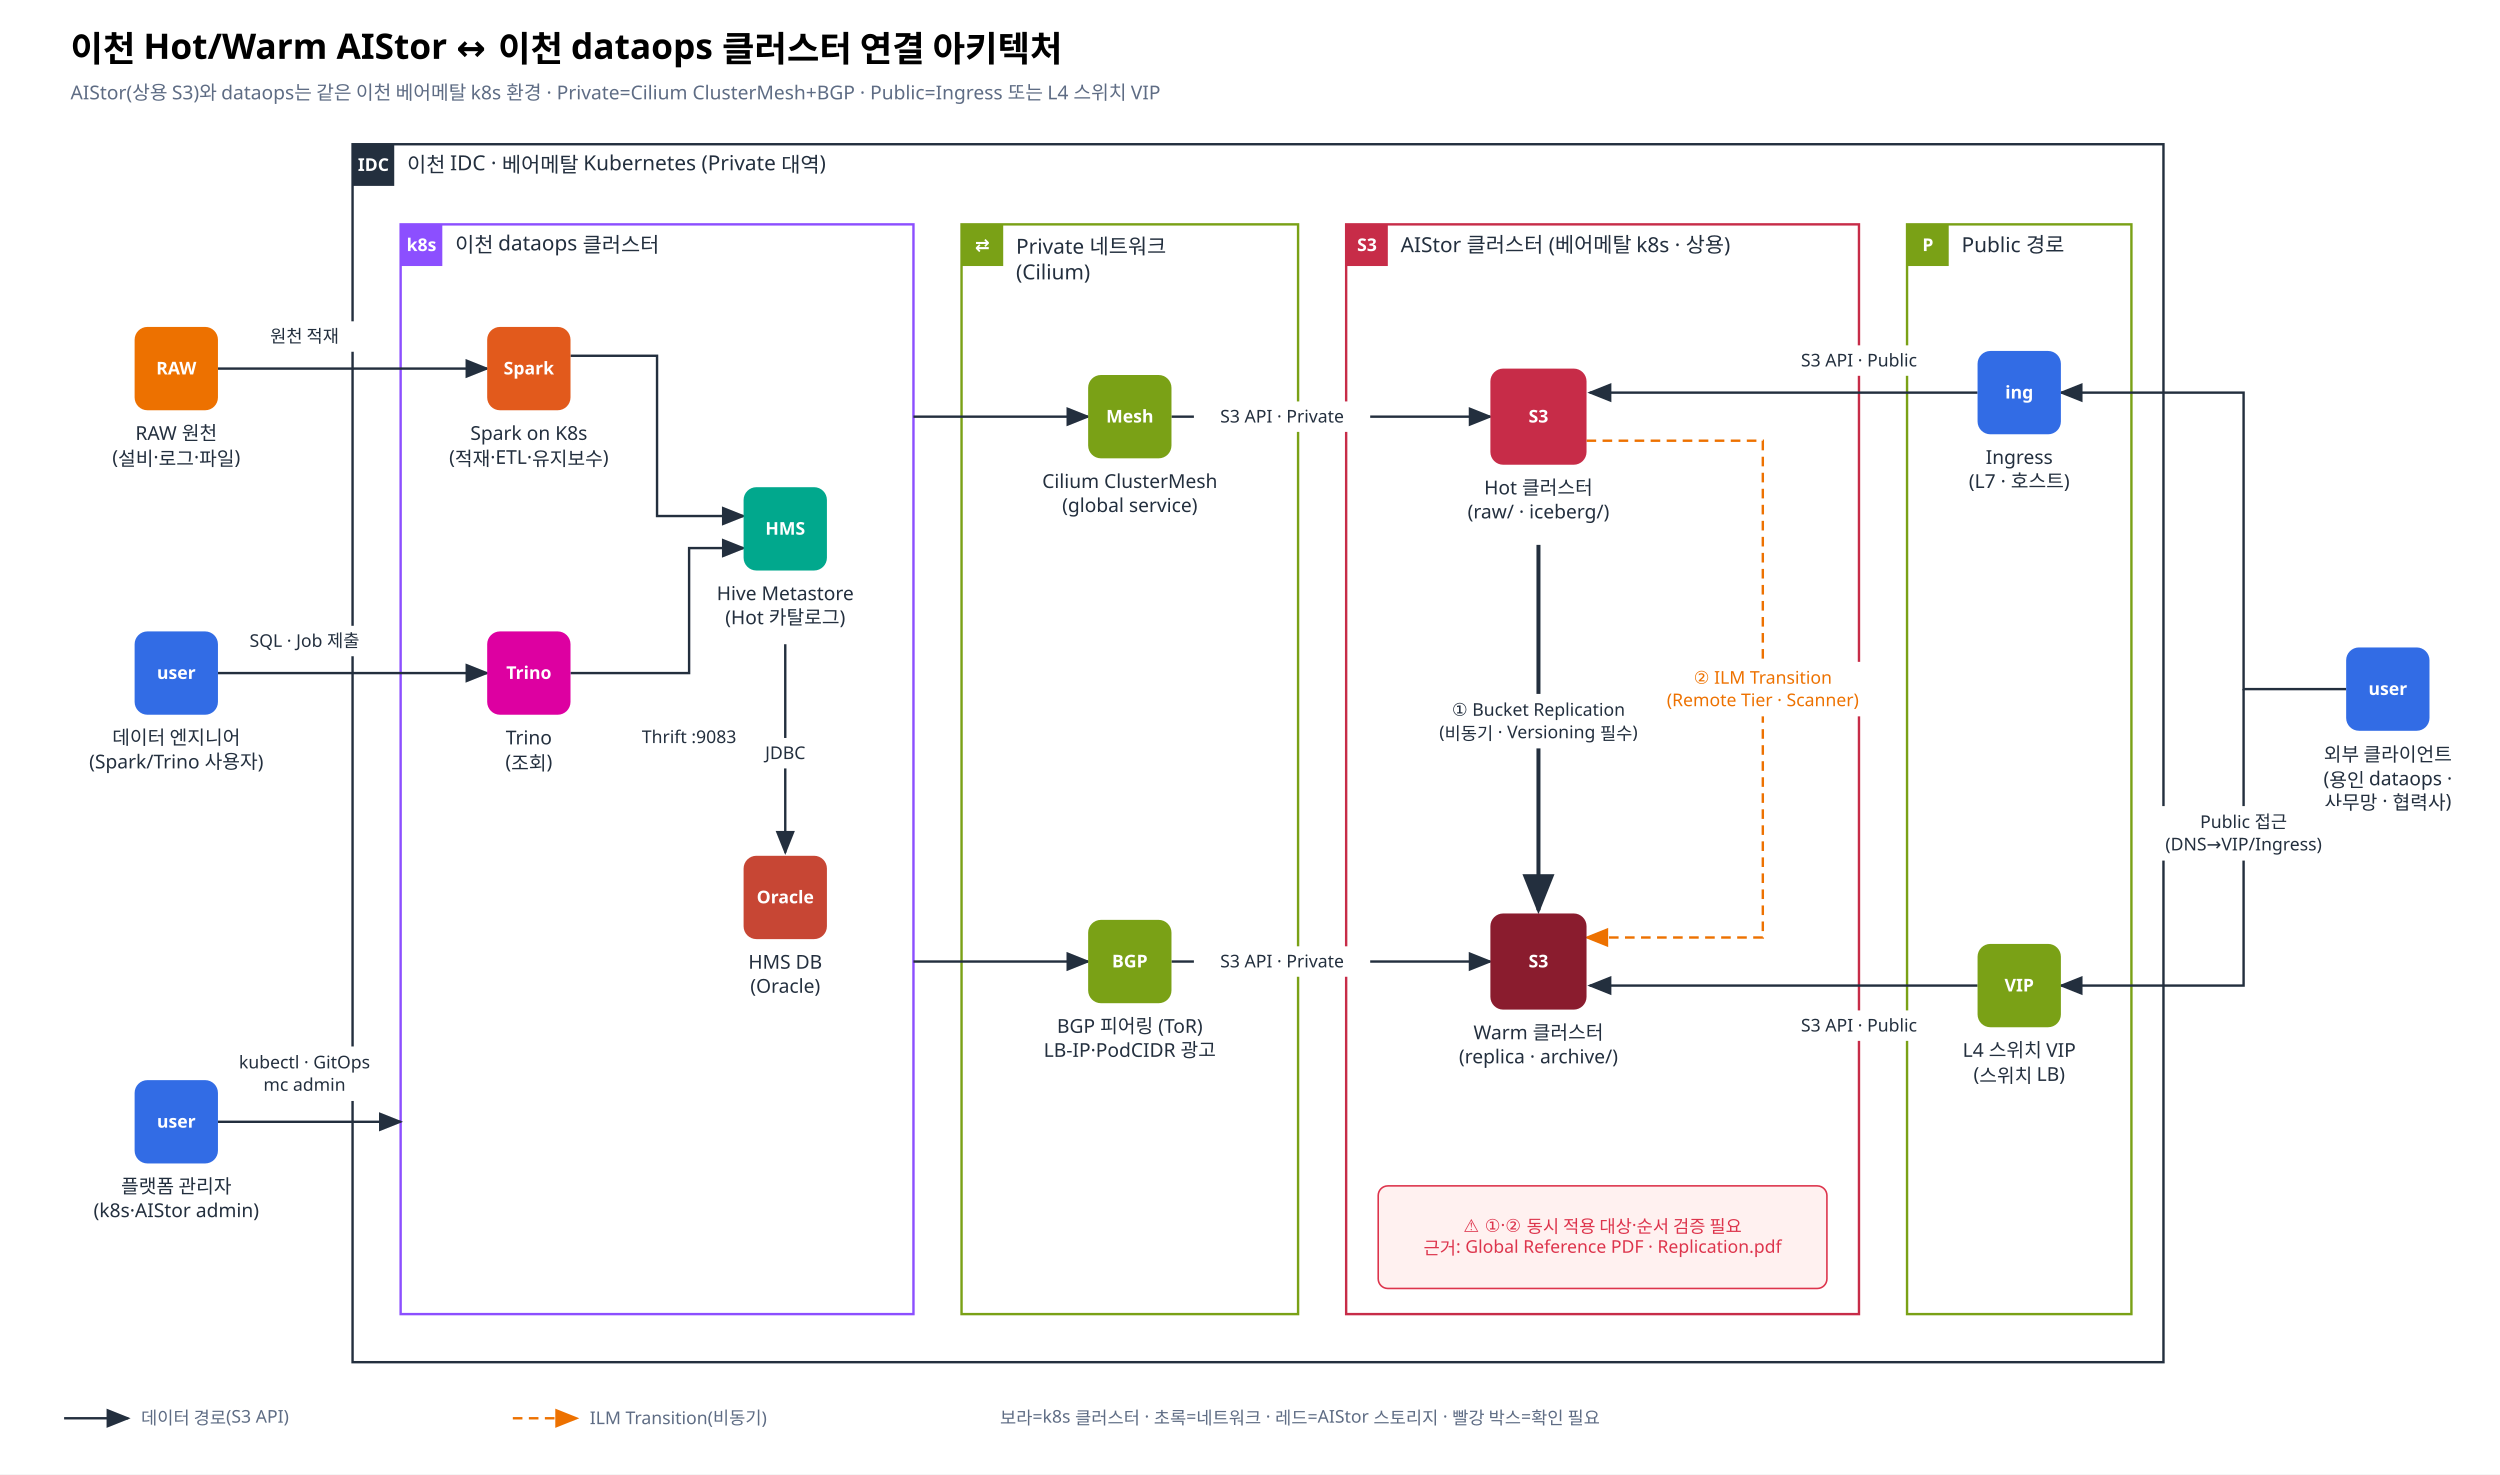
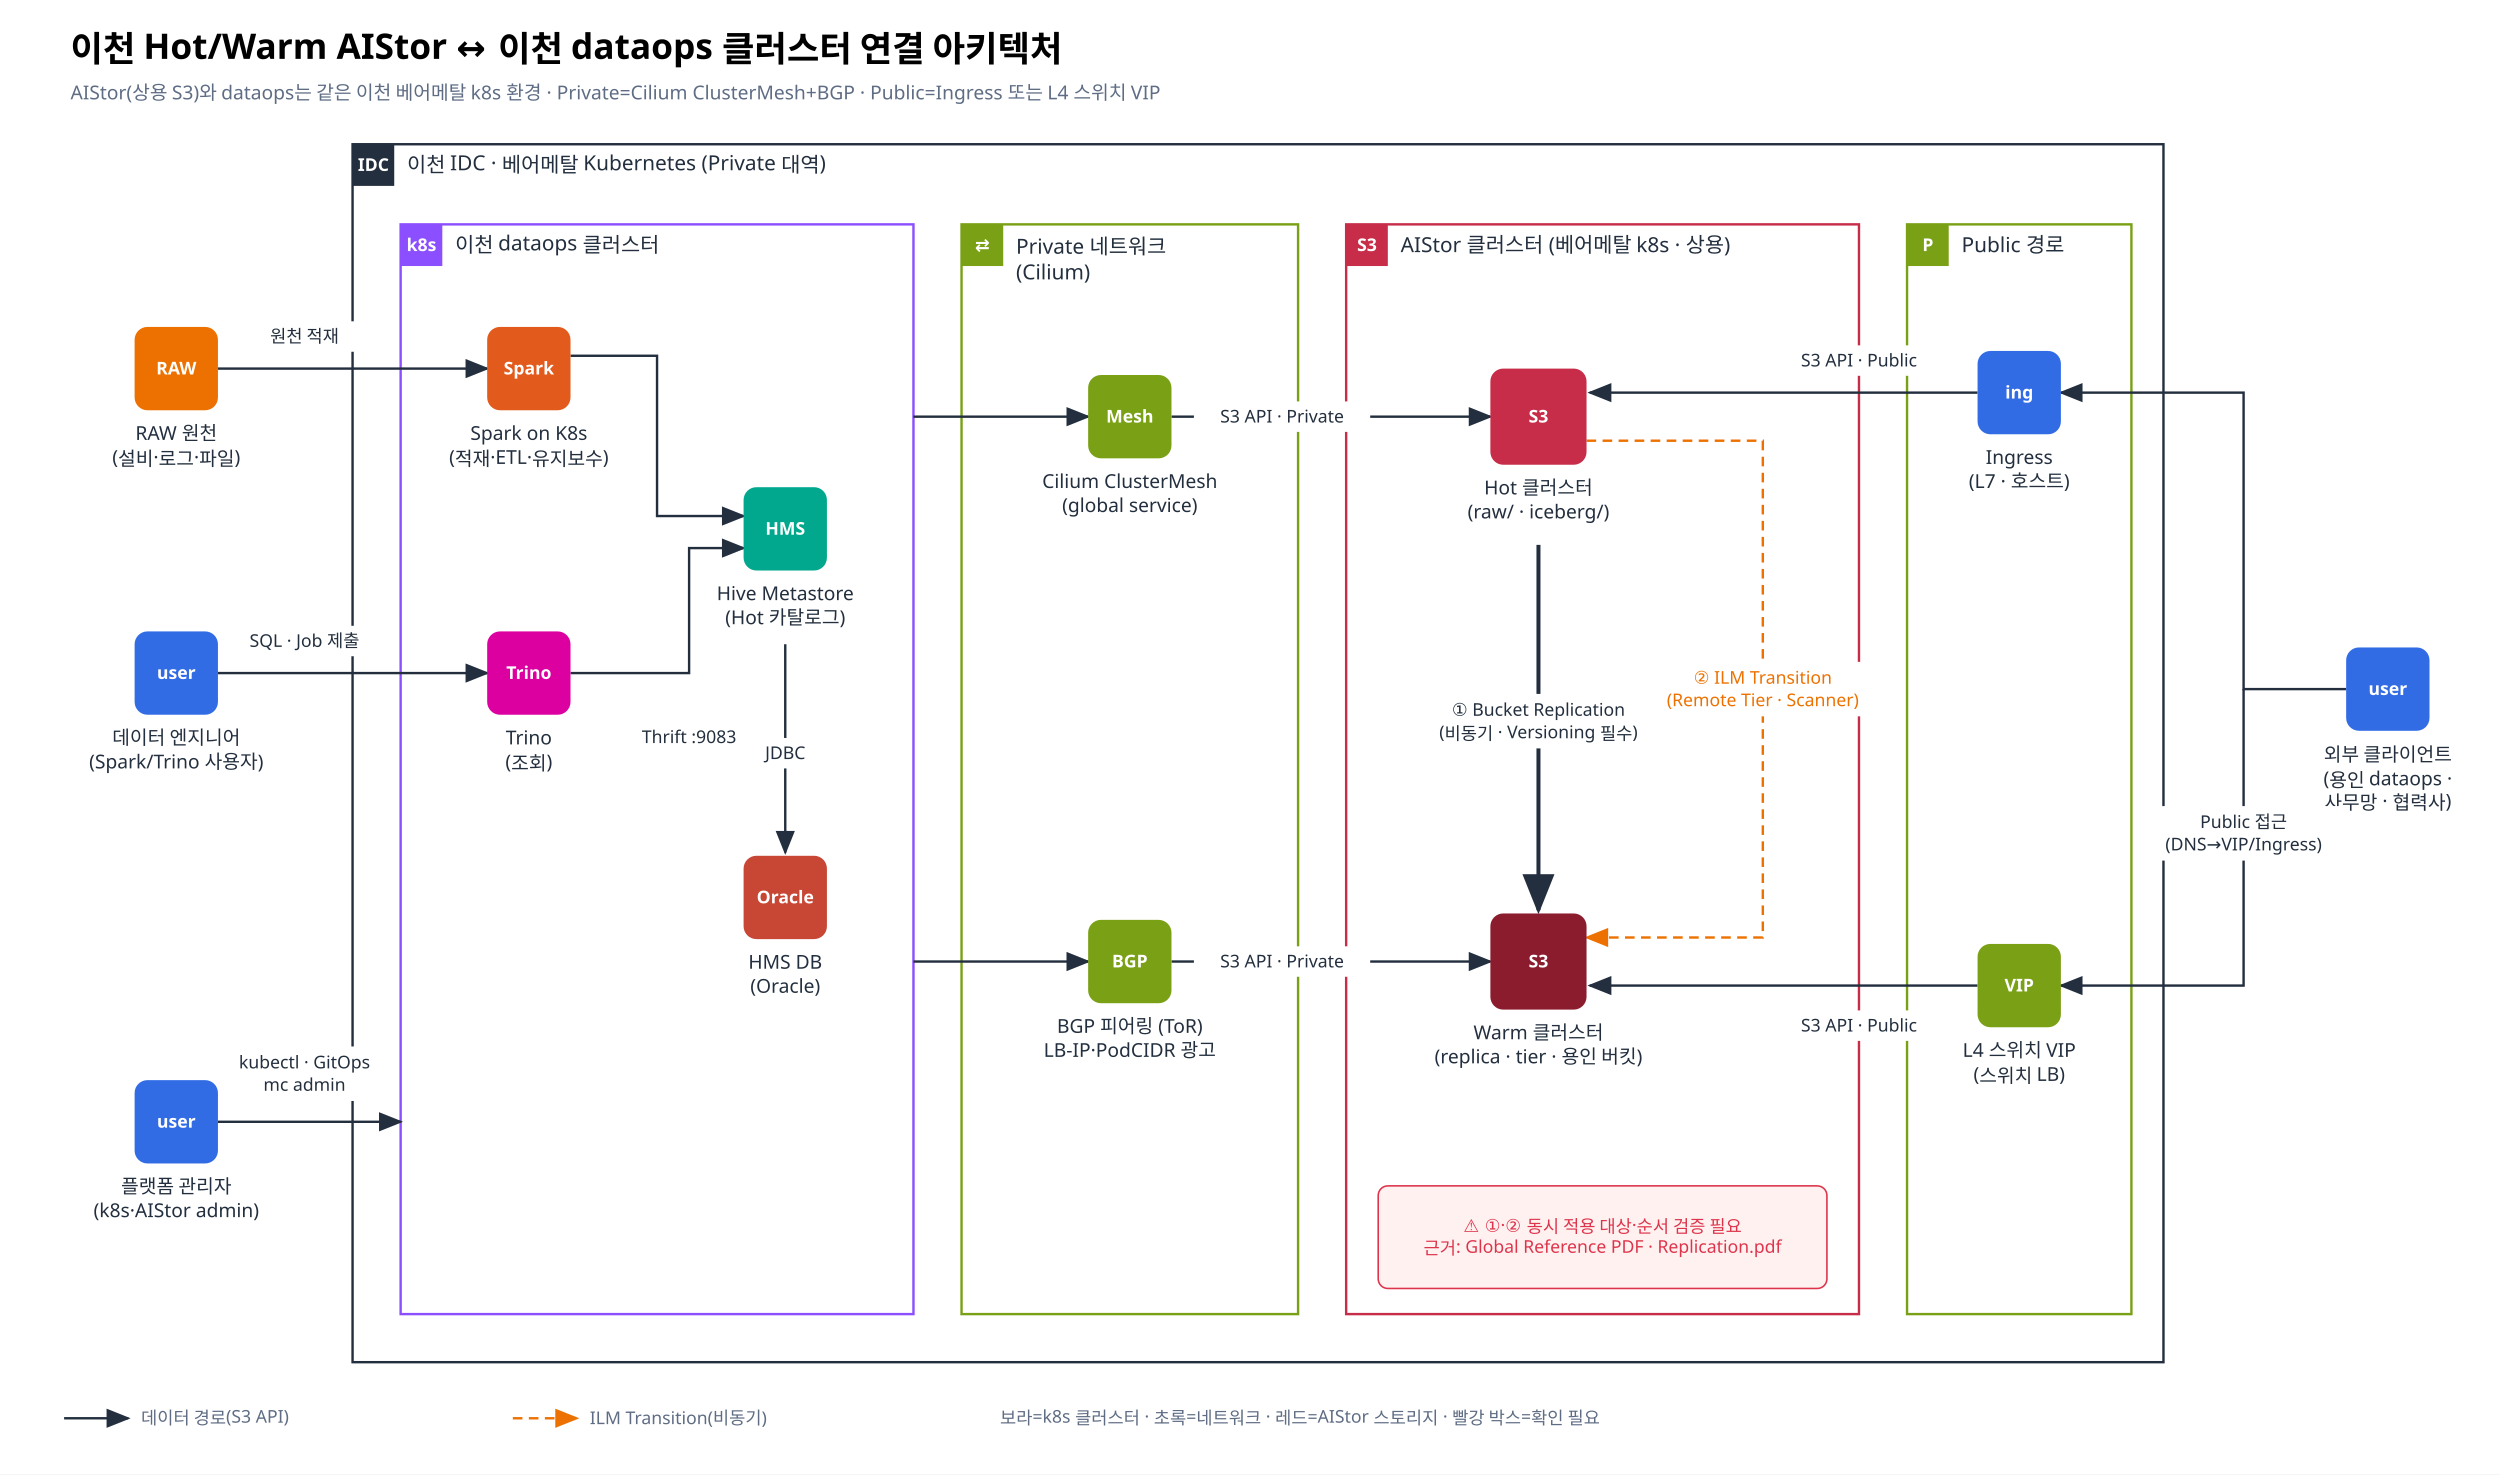
<svg xmlns="http://www.w3.org/2000/svg" width="1560" height="920" font-family="sans-serif">
  <rect width="100%" height="100%" fill="#fff" />
  <defs>
    <marker id="a" markerWidth="10" markerHeight="8" refX="9" refY="4" orient="auto-start-reverse">
      <path d="M0,0 L10,4 L0,8 z" fill="context-stroke" />
    </marker>
  </defs>
  <rect x="220" y="90" width="1130" height="760" fill="#FFFFFF" stroke="#232F3E" stroke-width="1.5" />
  <rect x="220" y="90" width="26" height="26" fill="#232F3E" />
  <text x="233.0" y="106.667" font-size="11" fill="#FFFFFF" text-anchor="middle" font-weight="bold">IDC</text>
  <text x="254" y="107.333" font-size="13" fill="#232F3E" text-anchor="start" font-weight="normal">이천 IDC · 베어메탈 Kubernetes (Private 대역)</text>
  <rect x="250" y="140" width="320" height="680" fill="#FFFFFF" stroke="#8C4FFF" stroke-width="1.5" />
  <rect x="250" y="140" width="26" height="26" fill="#8C4FFF" />
  <text x="263.0" y="156.667" font-size="11" fill="#FFFFFF" text-anchor="middle" font-weight="bold">k8s</text>
  <text x="284" y="157.333" font-size="13" fill="#232F3E" text-anchor="start" font-weight="normal">이천 dataops 클러스터</text>
  <rect x="600" y="140" width="210" height="680" fill="#FFFFFF" stroke="#7AA116" stroke-width="1.5" />
  <rect x="600" y="140" width="26" height="26" fill="#7AA116" />
  <text x="613.0" y="156.667" font-size="11" fill="#FFFFFF" text-anchor="middle" font-weight="bold">⇄</text>
  <text x="634" y="158.333" font-size="13" fill="#232F3E" text-anchor="start" font-weight="normal">Private 네트워크</text>
  <text x="634" y="174.333" font-size="13" fill="#232F3E" text-anchor="start" font-weight="normal">(Cilium)</text>
  <rect x="840" y="140" width="320" height="680" fill="#FFFFFF" stroke="#C72C48" stroke-width="1.5" />
  <rect x="840" y="140" width="26" height="26" fill="#C72C48" />
  <text x="853.0" y="156.667" font-size="11" fill="#FFFFFF" text-anchor="middle" font-weight="bold">S3</text>
  <text x="874" y="157.333" font-size="13" fill="#232F3E" text-anchor="start" font-weight="normal">AIStor 클러스터 (베어메탈 k8s · 상용)</text>
  <rect x="1190" y="140" width="140" height="680" fill="#FFFFFF" stroke="#7AA116" stroke-width="1.5" />
  <rect x="1190" y="140" width="26" height="26" fill="#7AA116" />
  <text x="1203.0" y="156.667" font-size="11" fill="#FFFFFF" text-anchor="middle" font-weight="bold">P</text>
  <text x="1224" y="157.333" font-size="13" fill="#232F3E" text-anchor="start" font-weight="normal">Public 경로</text>
  <polyline points="356.0,222.0 410.0,222.0 410.0,322.0 464.0,322.0" fill="none" stroke="#232F3E" stroke-width="1.5" marker-end="url(#a)" />
  <polyline points="356.0,420.0 430.0,420.0 430.0,342.0 464.0,342.0" fill="none" stroke="#232F3E" stroke-width="1.5" marker-end="url(#a)" />
  <polyline points="490.0,402.0 490.0,532.0" fill="none" stroke="#232F3E" stroke-width="1.5" marker-end="url(#a)" />
  <polyline points="570.0,260.0 679.0,260.0" fill="none" stroke="#232F3E" stroke-width="1.5" marker-end="url(#a)" />
  <polyline points="731.0,260.0 930.0,260.0" fill="none" stroke="#232F3E" stroke-width="1.5" marker-end="url(#a)" />
  <polyline points="570.0,600.0 679.0,600.0" fill="none" stroke="#232F3E" stroke-width="1.5" marker-end="url(#a)" />
  <polyline points="731.0,600.0 930.0,600.0" fill="none" stroke="#232F3E" stroke-width="1.5" marker-end="url(#a)" />
  <polyline points="960.0,340.0 960.0,568.0" fill="none" stroke="#232F3E" stroke-width="2.5" marker-end="url(#a)" />
  <polyline points="990.0,275.0 1100.0,275.0 1100.0,585.0 990.0,585.0" fill="none" stroke="#ED7100" stroke-width="1.5" stroke-dasharray="6 4" marker-end="url(#a)" />
  <polyline points="1234.0,245.0 992.0,245.0" fill="none" stroke="#232F3E" stroke-width="1.5" marker-end="url(#a)" />
  <polyline points="1234.0,615.0 992.0,615.0" fill="none" stroke="#232F3E" stroke-width="1.5" marker-end="url(#a)" />
  <polyline points="1464.0,430.0 1400.0,430.0 1400.0,245.0 1286.0,245.0" fill="none" stroke="#232F3E" stroke-width="1.5" marker-end="url(#a)" />
  <polyline points="1400.0,430.0 1400.0,615.0 1286.0,615.0" fill="none" stroke="#232F3E" stroke-width="1.5" marker-end="url(#a)" />
  <polyline points="136.0,230.0 304.0,230.0" fill="none" stroke="#232F3E" stroke-width="1.5" marker-end="url(#a)" />
  <polyline points="136.0,420.0 304.0,420.0" fill="none" stroke="#232F3E" stroke-width="1.5" marker-end="url(#a)" />
  <polyline points="136.0,700.0 250.0,700.0" fill="none" stroke="#232F3E" stroke-width="1.5" marker-end="url(#a)" />
  <polyline points="40.0,885.0 80.0,885.0" fill="none" stroke="#232F3E" stroke-width="1.5" marker-end="url(#a)" />
  <polyline points="320.0,885.0 360.0,885.0" fill="none" stroke="#ED7100" stroke-width="1.5" stroke-dasharray="6 4" marker-end="url(#a)" />
  <rect x="84.0" y="204.0" width="52" height="52" rx="8" fill="#ED7100" />
  <text x="110.0" y="233.667" font-size="11" fill="#FFFFFF" text-anchor="middle" font-weight="bold">RAW</text>
  <rect x="84.0" y="394.0" width="52" height="52" rx="8" fill="#326CE5" />
  <text x="110.0" y="423.667" font-size="11" fill="#FFFFFF" text-anchor="middle" font-weight="bold">user</text>
  <rect x="84.0" y="674.0" width="52" height="52" rx="8" fill="#326CE5" />
  <text x="110.0" y="703.667" font-size="11" fill="#FFFFFF" text-anchor="middle" font-weight="bold">user</text>
  <rect x="304.0" y="204.0" width="52" height="52" rx="8" fill="#E25A1C" />
  <text x="330.0" y="233.667" font-size="11" fill="#FFFFFF" text-anchor="middle" font-weight="bold">Spark</text>
  <rect x="304.0" y="394.0" width="52" height="52" rx="8" fill="#DD00A1" />
  <text x="330.0" y="423.667" font-size="11" fill="#FFFFFF" text-anchor="middle" font-weight="bold">Trino</text>
  <rect x="464.0" y="304.0" width="52" height="52" rx="8" fill="#01A88D" />
  <text x="490.0" y="333.667" font-size="11" fill="#FFFFFF" text-anchor="middle" font-weight="bold">HMS</text>
  <rect x="464.0" y="534.0" width="52" height="52" rx="8" fill="#C74634" />
  <text x="490.0" y="563.667" font-size="11" fill="#FFFFFF" text-anchor="middle" font-weight="bold">Oracle</text>
  <rect x="679.0" y="234.0" width="52" height="52" rx="8" fill="#7AA116" />
  <text x="705.0" y="263.667" font-size="11" fill="#FFFFFF" text-anchor="middle" font-weight="bold">Mesh</text>
  <rect x="679.0" y="574.0" width="52" height="52" rx="8" fill="#7AA116" />
  <text x="705.0" y="603.667" font-size="11" fill="#FFFFFF" text-anchor="middle" font-weight="bold">BGP</text>
  <rect x="930.0" y="230.0" width="60" height="60" rx="8" fill="#C72C48" />
  <text x="960.0" y="263.667" font-size="11" fill="#FFFFFF" text-anchor="middle" font-weight="bold">S3</text>
  <rect x="930.0" y="570.0" width="60" height="60" rx="8" fill="#8A1C2E" />
  <text x="960.0" y="603.667" font-size="11" fill="#FFFFFF" text-anchor="middle" font-weight="bold">S3</text>
  <rect x="860" y="740" width="280" height="64" rx="6" fill="#FFF1F0" stroke="#DD344C" />
  <text x="1000.0" y="768.667" font-size="11" fill="#DD344C" text-anchor="middle" font-weight="normal">⚠ ①·② 동시 적용 대상·순서 검증 필요</text>
  <text x="1000.0" y="782.667" font-size="11" fill="#DD344C" text-anchor="middle" font-weight="normal">근거: Global Reference PDF · Replication.pdf</text>
  <rect x="1234.0" y="219.0" width="52" height="52" rx="8" fill="#326CE5" />
  <text x="1260.0" y="248.667" font-size="11" fill="#FFFFFF" text-anchor="middle" font-weight="bold">ing</text>
  <rect x="1234.0" y="589.0" width="52" height="52" rx="8" fill="#7AA116" />
  <text x="1260.0" y="618.667" font-size="11" fill="#FFFFFF" text-anchor="middle" font-weight="bold">VIP</text>
  <rect x="1464.0" y="404.0" width="52" height="52" rx="8" fill="#326CE5" />
  <text x="1490.0" y="433.667" font-size="11" fill="#FFFFFF" text-anchor="middle" font-weight="bold">user</text>
  <text x="44" y="38.333" font-size="22" fill="#000000" text-anchor="start" font-weight="bold">이천 Hot/Warm AIStor ↔ 이천 dataops 클러스터 연결 아키텍처</text>
  <text x="44" y="62.0" font-size="12" fill="#5E6C84" text-anchor="start" font-weight="normal">AIStor(상용 S3)와 dataops는 같은 이천 베어메탈 k8s 환경 · Private=Cilium ClusterMesh+BGP · Public=Ingress 또는 L4 스위치 VIP</text>
  <text x="110.0" y="274.5" font-size="12" fill="#232F3E" text-anchor="middle" font-weight="normal">RAW 원천</text>
  <text x="110.0" y="289.5" font-size="12" fill="#232F3E" text-anchor="middle" font-weight="normal">(설비·로그·파일)</text>
  <text x="110.0" y="464.5" font-size="12" fill="#232F3E" text-anchor="middle" font-weight="normal">데이터 엔지니어</text>
  <text x="110.0" y="479.5" font-size="12" fill="#232F3E" text-anchor="middle" font-weight="normal">(Spark/Trino 사용자)</text>
  <text x="110.0" y="744.5" font-size="12" fill="#232F3E" text-anchor="middle" font-weight="normal">플랫폼 관리자</text>
  <text x="110.0" y="759.5" font-size="12" fill="#232F3E" text-anchor="middle" font-weight="normal">(k8s·AIStor admin)</text>
  <text x="330.0" y="274.5" font-size="12" fill="#232F3E" text-anchor="middle" font-weight="normal">Spark on K8s</text>
  <text x="330.0" y="289.5" font-size="12" fill="#232F3E" text-anchor="middle" font-weight="normal">(적재·ETL·유지보수)</text>
  <text x="330.0" y="464.5" font-size="12" fill="#232F3E" text-anchor="middle" font-weight="normal">Trino</text>
  <text x="330.0" y="479.5" font-size="12" fill="#232F3E" text-anchor="middle" font-weight="normal">(조회)</text>
  <text x="490.0" y="374.5" font-size="12" fill="#232F3E" text-anchor="middle" font-weight="normal">Hive Metastore</text>
  <text x="490.0" y="389.5" font-size="12" fill="#232F3E" text-anchor="middle" font-weight="normal">(Hot 카탈로그)</text>
  <text x="490.0" y="604.5" font-size="12" fill="#232F3E" text-anchor="middle" font-weight="normal">HMS DB</text>
  <text x="490.0" y="619.5" font-size="12" fill="#232F3E" text-anchor="middle" font-weight="normal">(Oracle)</text>
  <rect x="385.0" y="450.5" width="90" height="19" fill="#FFFFFF" />
  <text x="430.0" y="463.667" font-size="11" fill="#232F3E" text-anchor="middle" font-weight="normal">Thrift :9083</text>
  <rect x="465.0" y="460.5" width="50" height="19" fill="#FFFFFF" />
  <text x="490.0" y="473.667" font-size="11" fill="#232F3E" text-anchor="middle" font-weight="normal">JDBC</text>
  <text x="705.0" y="304.5" font-size="12" fill="#232F3E" text-anchor="middle" font-weight="normal">Cilium ClusterMesh</text>
  <text x="705.0" y="319.5" font-size="12" fill="#232F3E" text-anchor="middle" font-weight="normal">(global service)</text>
  <text x="705.0" y="644.5" font-size="12" fill="#232F3E" text-anchor="middle" font-weight="normal">BGP 피어링 (ToR)</text>
  <text x="705.0" y="659.5" font-size="12" fill="#232F3E" text-anchor="middle" font-weight="normal">LB-IP·PodCIDR 광고</text>
  <rect x="745.0" y="250.5" width="110" height="19" fill="#FFFFFF" />
  <text x="800.0" y="263.667" font-size="11" fill="#232F3E" text-anchor="middle" font-weight="normal">S3 API · Private</text>
  <rect x="745.0" y="590.5" width="110" height="19" fill="#FFFFFF" />
  <text x="800.0" y="603.667" font-size="11" fill="#232F3E" text-anchor="middle" font-weight="normal">S3 API · Private</text>
  <text x="960.0" y="308.5" font-size="12" fill="#232F3E" text-anchor="middle" font-weight="normal">Hot 클러스터</text>
  <text x="960.0" y="323.5" font-size="12" fill="#232F3E" text-anchor="middle" font-weight="normal">(raw/ · iceberg/)</text>
  <text x="960.0" y="648.5" font-size="12" fill="#232F3E" text-anchor="middle" font-weight="normal">Warm 클러스터</text>
-   <text x="960.0" y="663.5" font-size="12" fill="#232F3E" text-anchor="middle" font-weight="normal">(replica · archive/)</text>
+   <text x="960.0" y="663.5" font-size="12" fill="#232F3E" text-anchor="middle" font-weight="normal">(replica · tier · 용인 버킷)</text>
  <rect x="875.0" y="433.0" width="170" height="34" fill="#FFFFFF" />
  <text x="960.0" y="446.667" font-size="11" fill="#232F3E" text-anchor="middle" font-weight="normal">① Bucket Replication</text>
  <text x="960.0" y="460.667" font-size="11" fill="#232F3E" text-anchor="middle" font-weight="normal">(비동기 · Versioning 필수)</text>
  <rect x="1030.0" y="413.0" width="140" height="34" fill="#FFFFFF" />
  <text x="1100.0" y="426.667" font-size="11" fill="#ED7100" text-anchor="middle" font-weight="normal">② ILM Transition</text>
  <text x="1100.0" y="440.667" font-size="11" fill="#ED7100" text-anchor="middle" font-weight="normal">(Remote Tier · Scanner)</text>
  <text x="1260.0" y="289.5" font-size="12" fill="#232F3E" text-anchor="middle" font-weight="normal">Ingress</text>
  <text x="1260.0" y="304.5" font-size="12" fill="#232F3E" text-anchor="middle" font-weight="normal">(L7 · 호스트)</text>
  <text x="1260.0" y="659.5" font-size="12" fill="#232F3E" text-anchor="middle" font-weight="normal">L4 스위치 VIP</text>
  <text x="1260.0" y="674.5" font-size="12" fill="#232F3E" text-anchor="middle" font-weight="normal">(스위치 LB)</text>
  <rect x="1110.0" y="215.5" width="100" height="19" fill="#FFFFFF" />
  <text x="1160.0" y="228.667" font-size="11" fill="#232F3E" text-anchor="middle" font-weight="normal">S3 API · Public</text>
  <rect x="1110.0" y="630.5" width="100" height="19" fill="#FFFFFF" />
  <text x="1160.0" y="643.667" font-size="11" fill="#232F3E" text-anchor="middle" font-weight="normal">S3 API · Public</text>
  <text x="1490.0" y="475.0" font-size="12" fill="#232F3E" text-anchor="middle" font-weight="normal">외부 클라이언트</text>
  <text x="1490.0" y="490.0" font-size="12" fill="#232F3E" text-anchor="middle" font-weight="normal">(용인 dataops ·</text>
  <text x="1490.0" y="505.0" font-size="12" fill="#232F3E" text-anchor="middle" font-weight="normal">사무망 · 협력사)</text>
  <rect x="1340.0" y="503.0" width="120" height="34" fill="#FFFFFF" />
  <text x="1400.0" y="516.667" font-size="11" fill="#232F3E" text-anchor="middle" font-weight="normal">Public 접근</text>
  <text x="1400.0" y="530.667" font-size="11" fill="#232F3E" text-anchor="middle" font-weight="normal">(DNS→VIP/Ingress)</text>
  <rect x="155.0" y="200.5" width="70" height="19" fill="#FFFFFF" />
  <text x="190.0" y="213.667" font-size="11" fill="#232F3E" text-anchor="middle" font-weight="normal">원천 적재</text>
  <rect x="145.0" y="390.5" width="90" height="19" fill="#FFFFFF" />
  <text x="190.0" y="403.667" font-size="11" fill="#232F3E" text-anchor="middle" font-weight="normal">SQL · Job 제출</text>
  <rect x="140.0" y="653.0" width="100" height="34" fill="#FFFFFF" />
  <text x="190.0" y="666.667" font-size="11" fill="#232F3E" text-anchor="middle" font-weight="normal">kubectl · GitOps</text>
  <text x="190.0" y="680.667" font-size="11" fill="#232F3E" text-anchor="middle" font-weight="normal">mc admin</text>
  <text x="88" y="888.667" font-size="11" fill="#5E6C84" text-anchor="start" font-weight="normal">데이터 경로(S3 API)</text>
  <text x="368" y="888.667" font-size="11" fill="#5E6C84" text-anchor="start" font-weight="normal">ILM Transition(비동기)</text>
  <text x="624" y="888.667" font-size="11" fill="#5E6C84" text-anchor="start" font-weight="normal">보라=k8s 클러스터 · 초록=네트워크 · 레드=AIStor 스토리지 · 빨강 박스=확인 필요</text>
</svg>
